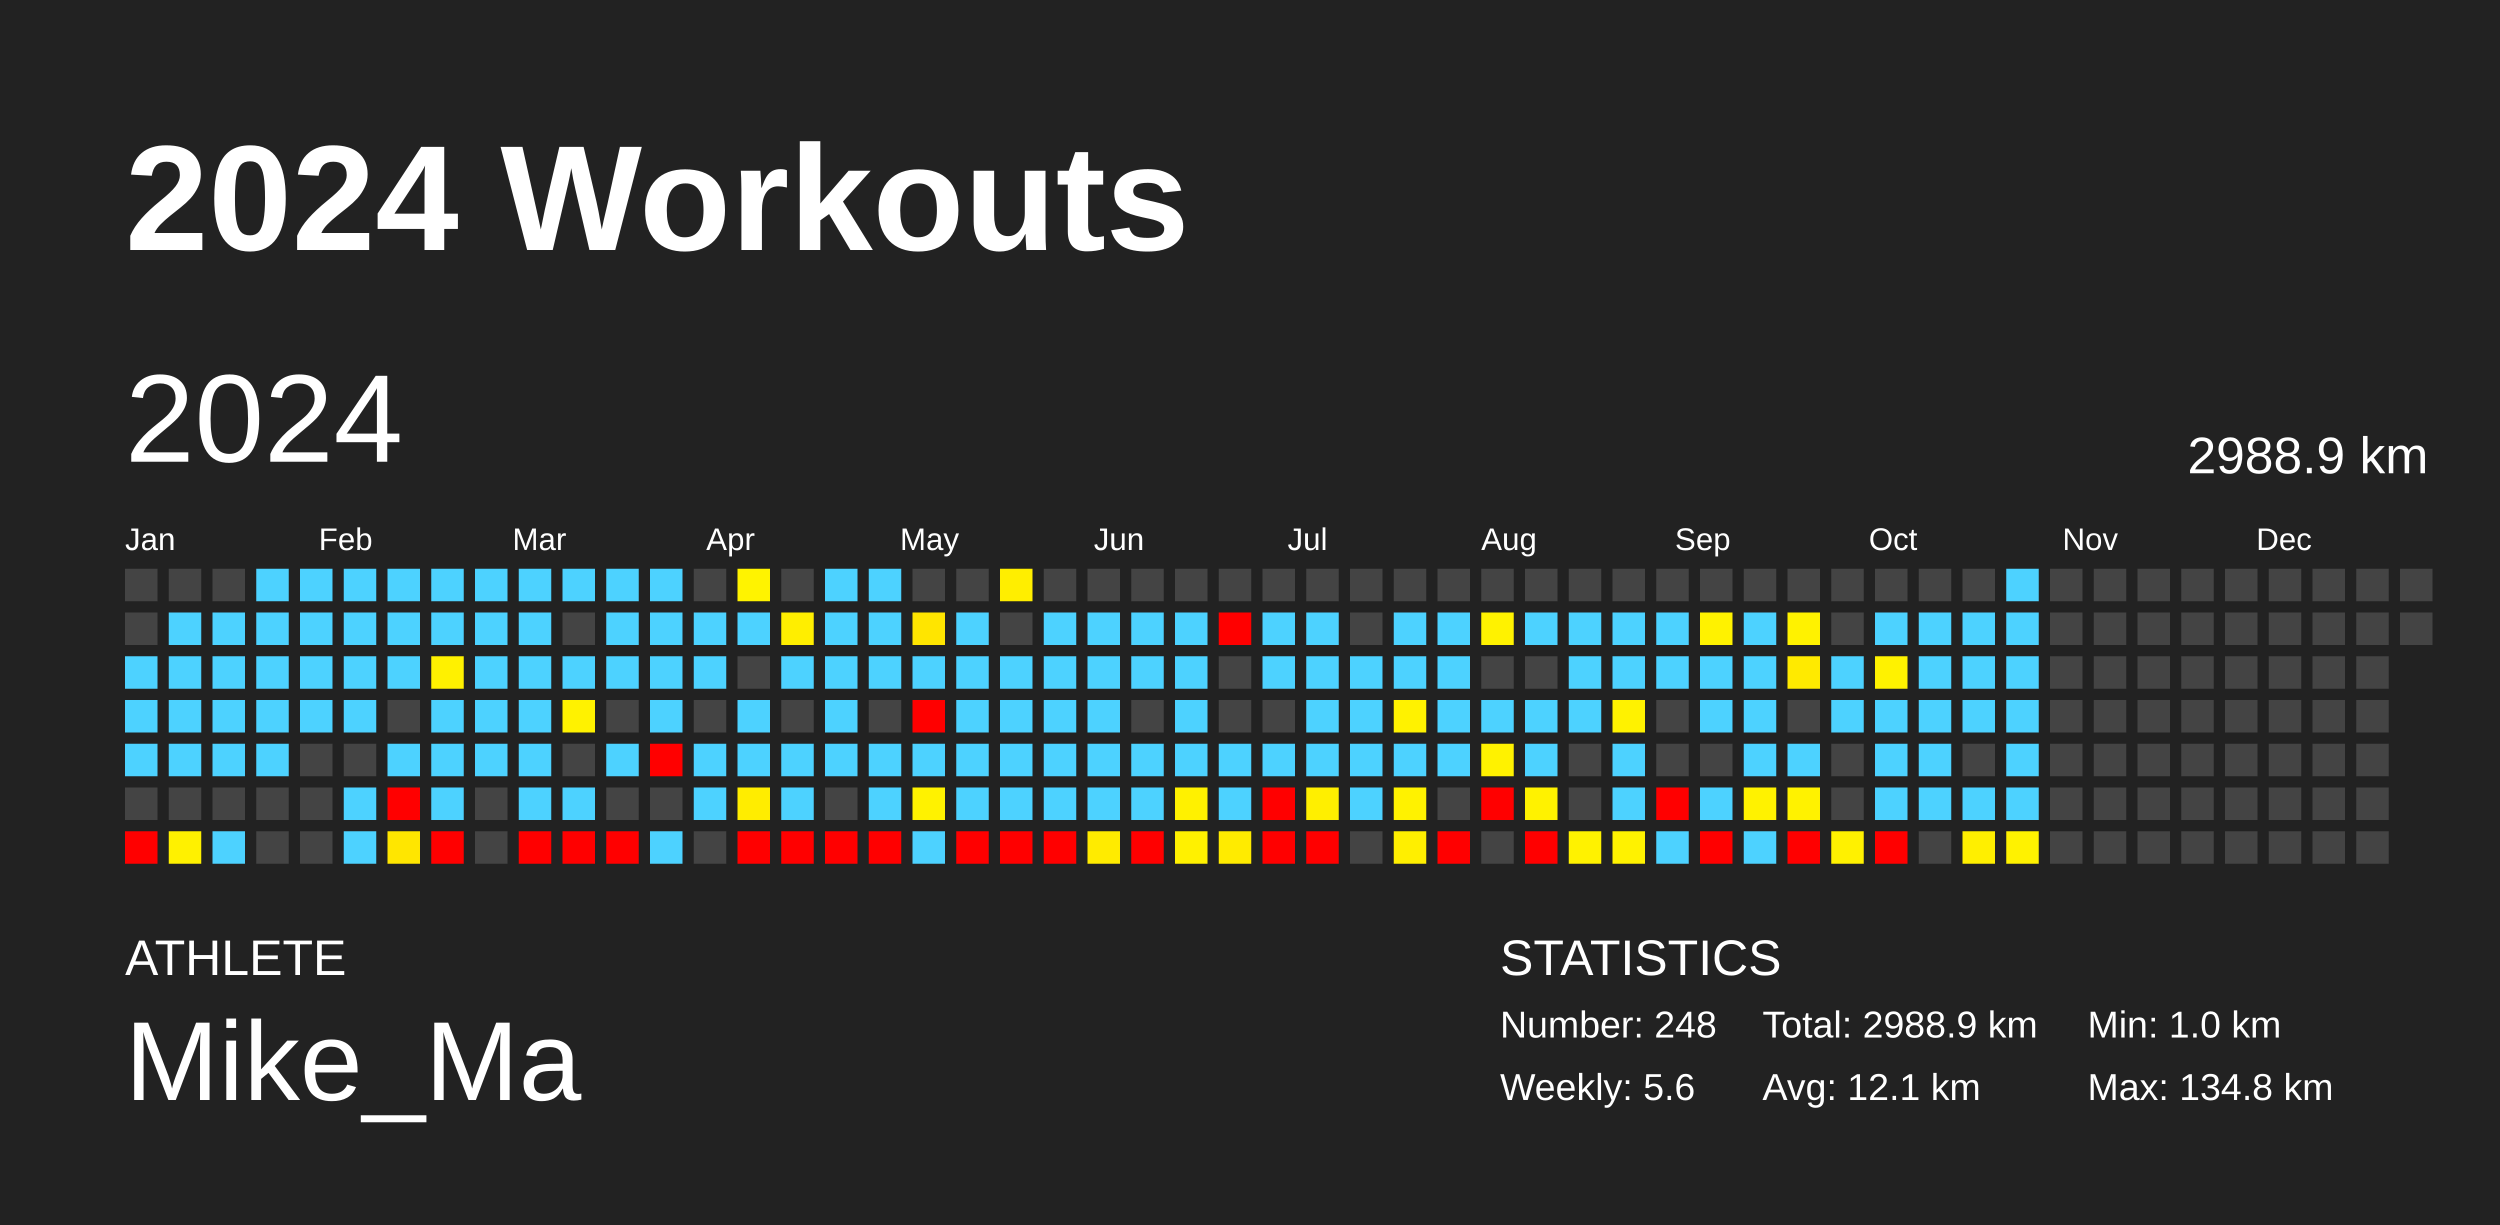
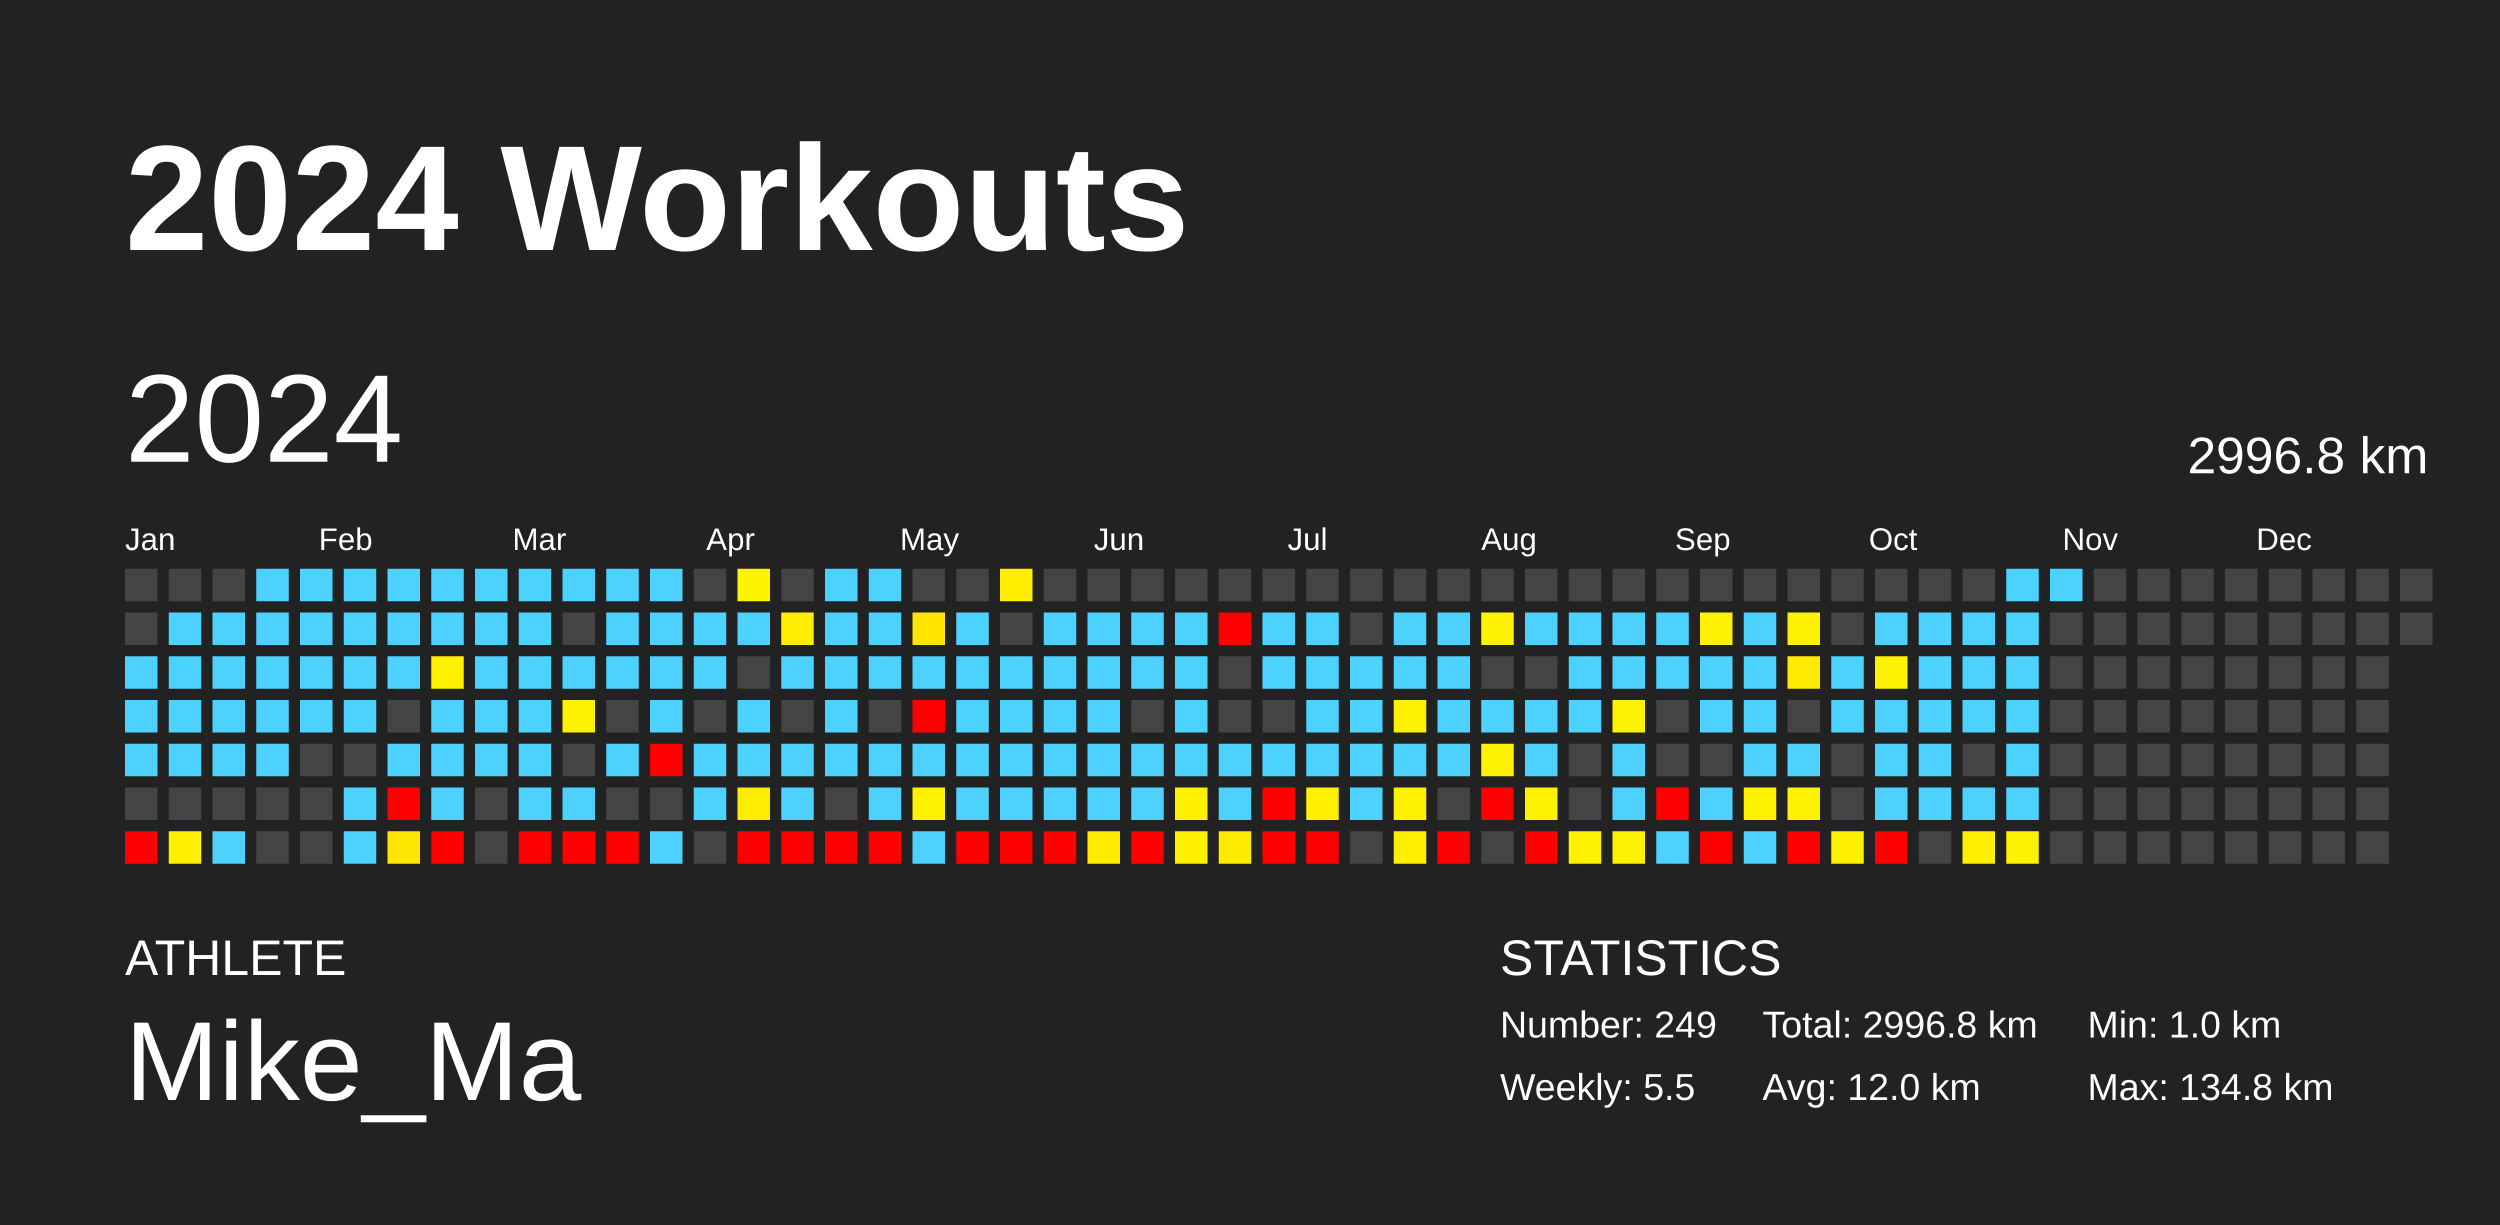
<svg xmlns="http://www.w3.org/2000/svg" baseProfile="full" height="98mm" version="1.1" viewBox="0,0,200,98" width="200mm">
  <defs />
  <rect fill="#222222" height="98" width="200" x="0" y="0" />
  <text fill="#FFFFFF" style="font-size:12px; font-family:Arial; font-weight:bold;" x="10" y="20">2024 Workouts</text>
  <text fill="#FFFFFF" style="font-size:4px; font-family:Arial" x="10" y="78">ATHLETE</text>
  <text fill="#FFFFFF" style="font-size:9px; font-family:Arial" x="10" y="88">Mike_Ma</text>
  <text fill="#FFFFFF" style="font-size:4px; font-family:Arial" x="120" y="78">STATISTICS</text>
-   <text fill="#FFFFFF" style="font-size:3px; font-family:Arial" x="120" y="83">Number: 248</text>
-   <text fill="#FFFFFF" style="font-size:3px; font-family:Arial" x="120" y="88">Weekly: 5.6</text>
-   <text fill="#FFFFFF" style="font-size:3px; font-family:Arial" x="141" y="83">Total: 2988.9 km</text>
-   <text fill="#FFFFFF" style="font-size:3px; font-family:Arial" x="141" y="88">Avg: 12.1 km</text>
+   <text fill="#FFFFFF" style="font-size:3px; font-family:Arial" x="120" y="83">Number: 249</text>
+   <text fill="#FFFFFF" style="font-size:3px; font-family:Arial" x="120" y="88">Weekly: 5.5</text>
+   <text fill="#FFFFFF" style="font-size:3px; font-family:Arial" x="141" y="83">Total: 2996.8 km</text>
+   <text fill="#FFFFFF" style="font-size:3px; font-family:Arial" x="141" y="88">Avg: 12.0 km</text>
  <text fill="#FFFFFF" style="font-size:3px; font-family:Arial" x="167" y="83">Min: 1.0 km</text>
  <text fill="#FFFFFF" style="font-size:3px; font-family:Arial" x="167" y="88">Max: 134.8 km</text>
  <text dominant-baseline="hanging" fill="#FFFFFF" style="font-size:10.0px; font-family:Arial;" x="10" y="30">2024</text>
-   <text dominant-baseline="hanging" fill="#FFFFFF" style="font-size:4.125px; font-family:Arial;" x="175" y="35">2988.9 km</text>
+   <text dominant-baseline="hanging" fill="#FFFFFF" style="font-size:4.125px; font-family:Arial;" x="175" y="35">2996.8 km</text>
  <text fill="#FFFFFF" style="font-size:2.5px; font-family:Arial" x="10.0" y="44">Jan</text>
  <text fill="#FFFFFF" style="font-size:2.5px; font-family:Arial" x="25.5" y="44">Feb</text>
  <text fill="#FFFFFF" style="font-size:2.5px; font-family:Arial" x="41.0" y="44">Mar</text>
  <text fill="#FFFFFF" style="font-size:2.5px; font-family:Arial" x="56.5" y="44">Apr</text>
  <text fill="#FFFFFF" style="font-size:2.5px; font-family:Arial" x="72.0" y="44">May</text>
  <text fill="#FFFFFF" style="font-size:2.5px; font-family:Arial" x="87.5" y="44">Jun</text>
  <text fill="#FFFFFF" style="font-size:2.5px; font-family:Arial" x="103.0" y="44">Jul</text>
  <text fill="#FFFFFF" style="font-size:2.5px; font-family:Arial" x="118.5" y="44">Aug</text>
  <text fill="#FFFFFF" style="font-size:2.5px; font-family:Arial" x="134.0" y="44">Sep</text>
  <text fill="#FFFFFF" style="font-size:2.5px; font-family:Arial" x="149.5" y="44">Oct</text>
  <text fill="#FFFFFF" style="font-size:2.5px; font-family:Arial" x="165.0" y="44">Nov</text>
  <text fill="#FFFFFF" style="font-size:2.5px; font-family:Arial" x="180.5" y="44">Dec</text>
  <rect fill="#444444" height="2.6" width="2.6" x="10.0" y="45.5" />
  <rect fill="#444444" height="2.6" width="2.6" x="10.0" y="49.0" />
  <rect fill="#4dd2ff" height="2.6" width="2.6" x="10.0" y="52.5" />
  <rect fill="#4dd2ff" height="2.6" width="2.6" x="10.0" y="56.0" />
  <rect fill="#4dd2ff" height="2.6" width="2.6" x="10.0" y="59.5" />
  <rect fill="#444444" height="2.6" width="2.6" x="10.0" y="63.0" />
  <rect fill="red" height="2.6" width="2.6" x="10.0" y="66.5" />
  <rect fill="#444444" height="2.6" width="2.6" x="13.5" y="45.5" />
  <rect fill="#4dd2ff" height="2.6" width="2.6" x="13.5" y="49.0" />
  <rect fill="#4dd2ff" height="2.6" width="2.6" x="13.5" y="52.5" />
  <rect fill="#4dd2ff" height="2.6" width="2.6" x="13.5" y="56.0" />
  <rect fill="#4dd2ff" height="2.6" width="2.6" x="13.5" y="59.5" />
  <rect fill="#444444" height="2.6" width="2.6" x="13.5" y="63.0" />
  <rect fill="#fff100" height="2.6" width="2.6" x="13.5" y="66.5" />
  <rect fill="#444444" height="2.6" width="2.6" x="17.0" y="45.5" />
  <rect fill="#4dd2ff" height="2.6" width="2.6" x="17.0" y="49.0" />
  <rect fill="#4dd2ff" height="2.6" width="2.6" x="17.0" y="52.5" />
  <rect fill="#4dd2ff" height="2.6" width="2.6" x="17.0" y="56.0" />
  <rect fill="#4dd2ff" height="2.6" width="2.6" x="17.0" y="59.5" />
  <rect fill="#444444" height="2.6" width="2.6" x="17.0" y="63.0" />
  <rect fill="#4dd2ff" height="2.6" width="2.6" x="17.0" y="66.5" />
  <rect fill="#4dd2ff" height="2.6" width="2.6" x="20.5" y="45.5" />
  <rect fill="#4dd2ff" height="2.6" width="2.6" x="20.5" y="49.0" />
  <rect fill="#4dd2ff" height="2.6" width="2.6" x="20.5" y="52.5" />
  <rect fill="#4dd2ff" height="2.6" width="2.6" x="20.5" y="56.0" />
  <rect fill="#4dd2ff" height="2.6" width="2.6" x="20.5" y="59.5" />
  <rect fill="#444444" height="2.6" width="2.6" x="20.5" y="63.0" />
  <rect fill="#444444" height="2.6" width="2.6" x="20.5" y="66.5" />
  <rect fill="#4dd2ff" height="2.6" width="2.6" x="24.0" y="45.5" />
  <rect fill="#4dd2ff" height="2.6" width="2.6" x="24.0" y="49.0" />
  <rect fill="#4dd2ff" height="2.6" width="2.6" x="24.0" y="52.5" />
  <rect fill="#4dd2ff" height="2.6" width="2.6" x="24.0" y="56.0" />
  <rect fill="#444444" height="2.6" width="2.6" x="24.0" y="59.5" />
  <rect fill="#444444" height="2.6" width="2.6" x="24.0" y="63.0" />
  <rect fill="#444444" height="2.6" width="2.6" x="24.0" y="66.5" />
  <rect fill="#4dd2ff" height="2.6" width="2.6" x="27.5" y="45.5" />
  <rect fill="#4dd2ff" height="2.6" width="2.6" x="27.5" y="49.0" />
  <rect fill="#4dd2ff" height="2.6" width="2.6" x="27.5" y="52.5" />
  <rect fill="#4dd2ff" height="2.6" width="2.6" x="27.5" y="56.0" />
  <rect fill="#444444" height="2.6" width="2.6" x="27.5" y="59.5" />
  <rect fill="#4dd2ff" height="2.6" width="2.6" x="27.5" y="63.0" />
  <rect fill="#4dd2ff" height="2.6" width="2.6" x="27.5" y="66.5" />
  <rect fill="#4dd2ff" height="2.6" width="2.6" x="31.0" y="45.5" />
  <rect fill="#4dd2ff" height="2.6" width="2.6" x="31.0" y="49.0" />
  <rect fill="#4dd2ff" height="2.6" width="2.6" x="31.0" y="52.5" />
  <rect fill="#444444" height="2.6" width="2.6" x="31.0" y="56.0" />
  <rect fill="#4dd2ff" height="2.6" width="2.6" x="31.0" y="59.5" />
  <rect fill="red" height="2.6" width="2.6" x="31.0" y="63.0" />
  <rect fill="#ffe600" height="2.6" width="2.6" x="31.0" y="66.5" />
  <rect fill="#4dd2ff" height="2.6" width="2.6" x="34.5" y="45.5" />
  <rect fill="#4dd2ff" height="2.6" width="2.6" x="34.5" y="49.0" />
  <rect fill="#fff100" height="2.6" width="2.6" x="34.5" y="52.5" />
  <rect fill="#4dd2ff" height="2.6" width="2.6" x="34.5" y="56.0" />
  <rect fill="#4dd2ff" height="2.6" width="2.6" x="34.5" y="59.5" />
  <rect fill="#4dd2ff" height="2.6" width="2.6" x="34.5" y="63.0" />
  <rect fill="red" height="2.6" width="2.6" x="34.5" y="66.5" />
  <rect fill="#4dd2ff" height="2.6" width="2.6" x="38.0" y="45.5" />
  <rect fill="#4dd2ff" height="2.6" width="2.6" x="38.0" y="49.0" />
  <rect fill="#4dd2ff" height="2.6" width="2.6" x="38.0" y="52.5" />
  <rect fill="#4dd2ff" height="2.6" width="2.6" x="38.0" y="56.0" />
  <rect fill="#4dd2ff" height="2.6" width="2.6" x="38.0" y="59.5" />
  <rect fill="#444444" height="2.6" width="2.6" x="38.0" y="63.0" />
  <rect fill="#444444" height="2.6" width="2.6" x="38.0" y="66.5" />
  <rect fill="#4dd2ff" height="2.6" width="2.6" x="41.5" y="45.5" />
  <rect fill="#4dd2ff" height="2.6" width="2.6" x="41.5" y="49.0" />
  <rect fill="#4dd2ff" height="2.6" width="2.6" x="41.5" y="52.5" />
  <rect fill="#4dd2ff" height="2.6" width="2.6" x="41.5" y="56.0" />
  <rect fill="#4dd2ff" height="2.6" width="2.6" x="41.5" y="59.5" />
  <rect fill="#4dd2ff" height="2.6" width="2.6" x="41.5" y="63.0" />
  <rect fill="red" height="2.6" width="2.6" x="41.5" y="66.5" />
  <rect fill="#4dd2ff" height="2.6" width="2.6" x="45.0" y="45.5" />
  <rect fill="#444444" height="2.6" width="2.6" x="45.0" y="49.0" />
  <rect fill="#4dd2ff" height="2.6" width="2.6" x="45.0" y="52.5" />
  <rect fill="#fff200" height="2.6" width="2.6" x="45.0" y="56.0" />
  <rect fill="#444444" height="2.6" width="2.6" x="45.0" y="59.5" />
  <rect fill="#4dd2ff" height="2.6" width="2.6" x="45.0" y="63.0" />
  <rect fill="red" height="2.6" width="2.6" x="45.0" y="66.5" />
  <rect fill="#4dd2ff" height="2.6" width="2.6" x="48.5" y="45.5" />
  <rect fill="#4dd2ff" height="2.6" width="2.6" x="48.5" y="49.0" />
  <rect fill="#4dd2ff" height="2.6" width="2.6" x="48.5" y="52.5" />
  <rect fill="#444444" height="2.6" width="2.6" x="48.5" y="56.0" />
  <rect fill="#4dd2ff" height="2.6" width="2.6" x="48.5" y="59.5" />
  <rect fill="#444444" height="2.6" width="2.6" x="48.5" y="63.0" />
  <rect fill="red" height="2.6" width="2.6" x="48.5" y="66.5" />
  <rect fill="#4dd2ff" height="2.6" width="2.6" x="52.0" y="45.5" />
  <rect fill="#4dd2ff" height="2.6" width="2.6" x="52.0" y="49.0" />
  <rect fill="#4dd2ff" height="2.6" width="2.6" x="52.0" y="52.5" />
  <rect fill="#4dd2ff" height="2.6" width="2.6" x="52.0" y="56.0" />
  <rect fill="red" height="2.6" width="2.6" x="52.0" y="59.5" />
  <rect fill="#444444" height="2.6" width="2.6" x="52.0" y="63.0" />
  <rect fill="#4dd2ff" height="2.6" width="2.6" x="52.0" y="66.5" />
  <rect fill="#444444" height="2.6" width="2.6" x="55.5" y="45.5" />
  <rect fill="#4dd2ff" height="2.6" width="2.6" x="55.5" y="49.0" />
  <rect fill="#4dd2ff" height="2.6" width="2.6" x="55.5" y="52.5" />
  <rect fill="#444444" height="2.6" width="2.6" x="55.5" y="56.0" />
  <rect fill="#4dd2ff" height="2.6" width="2.6" x="55.5" y="59.5" />
  <rect fill="#4dd2ff" height="2.6" width="2.6" x="55.5" y="63.0" />
  <rect fill="#444444" height="2.6" width="2.6" x="55.5" y="66.5" />
  <rect fill="#fff300" height="2.6" width="2.6" x="59.0" y="45.5" />
  <rect fill="#4dd2ff" height="2.6" width="2.6" x="59.0" y="49.0" />
  <rect fill="#444444" height="2.6" width="2.6" x="59.0" y="52.5" />
  <rect fill="#4dd2ff" height="2.6" width="2.6" x="59.0" y="56.0" />
  <rect fill="#4dd2ff" height="2.6" width="2.6" x="59.0" y="59.5" />
  <rect fill="#ffed00" height="2.6" width="2.6" x="59.0" y="63.0" />
  <rect fill="red" height="2.6" width="2.6" x="59.0" y="66.5" />
  <rect fill="#444444" height="2.6" width="2.6" x="62.5" y="45.5" />
  <rect fill="#ffee00" height="2.6" width="2.6" x="62.5" y="49.0" />
  <rect fill="#4dd2ff" height="2.6" width="2.6" x="62.5" y="52.5" />
  <rect fill="#444444" height="2.6" width="2.6" x="62.5" y="56.0" />
  <rect fill="#4dd2ff" height="2.6" width="2.6" x="62.5" y="59.5" />
  <rect fill="#4dd2ff" height="2.6" width="2.6" x="62.5" y="63.0" />
  <rect fill="red" height="2.6" width="2.6" x="62.5" y="66.5" />
  <rect fill="#4dd2ff" height="2.6" width="2.6" x="66.0" y="45.5" />
  <rect fill="#4dd2ff" height="2.6" width="2.6" x="66.0" y="49.0" />
  <rect fill="#4dd2ff" height="2.6" width="2.6" x="66.0" y="52.5" />
  <rect fill="#4dd2ff" height="2.6" width="2.6" x="66.0" y="56.0" />
  <rect fill="#4dd2ff" height="2.6" width="2.6" x="66.0" y="59.5" />
  <rect fill="#444444" height="2.6" width="2.6" x="66.0" y="63.0" />
  <rect fill="red" height="2.6" width="2.6" x="66.0" y="66.5" />
  <rect fill="#4dd2ff" height="2.6" width="2.6" x="69.5" y="45.5" />
  <rect fill="#4dd2ff" height="2.6" width="2.6" x="69.5" y="49.0" />
  <rect fill="#4dd2ff" height="2.6" width="2.6" x="69.5" y="52.5" />
  <rect fill="#444444" height="2.6" width="2.6" x="69.5" y="56.0" />
  <rect fill="#4dd2ff" height="2.6" width="2.6" x="69.5" y="59.5" />
  <rect fill="#4dd2ff" height="2.6" width="2.6" x="69.5" y="63.0" />
  <rect fill="red" height="2.6" width="2.6" x="69.5" y="66.5" />
  <rect fill="#444444" height="2.6" width="2.6" x="73.0" y="45.5" />
  <rect fill="#ffe500" height="2.6" width="2.6" x="73.0" y="49.0" />
  <rect fill="#4dd2ff" height="2.6" width="2.6" x="73.0" y="52.5" />
  <rect fill="red" height="2.6" width="2.6" x="73.0" y="56.0" />
  <rect fill="#4dd2ff" height="2.6" width="2.6" x="73.0" y="59.5" />
  <rect fill="#fff200" height="2.6" width="2.6" x="73.0" y="63.0" />
  <rect fill="#4dd2ff" height="2.6" width="2.6" x="73.0" y="66.5" />
  <rect fill="#444444" height="2.6" width="2.6" x="76.5" y="45.5" />
  <rect fill="#4dd2ff" height="2.6" width="2.6" x="76.5" y="49.0" />
  <rect fill="#4dd2ff" height="2.6" width="2.6" x="76.5" y="52.5" />
  <rect fill="#4dd2ff" height="2.6" width="2.6" x="76.5" y="56.0" />
  <rect fill="#4dd2ff" height="2.6" width="2.6" x="76.5" y="59.5" />
  <rect fill="#4dd2ff" height="2.6" width="2.6" x="76.5" y="63.0" />
  <rect fill="red" height="2.6" width="2.6" x="76.5" y="66.5" />
  <rect fill="#ffee00" height="2.6" width="2.6" x="80.0" y="45.5" />
  <rect fill="#444444" height="2.6" width="2.6" x="80.0" y="49.0" />
  <rect fill="#4dd2ff" height="2.6" width="2.6" x="80.0" y="52.5" />
  <rect fill="#4dd2ff" height="2.6" width="2.6" x="80.0" y="56.0" />
  <rect fill="#4dd2ff" height="2.6" width="2.6" x="80.0" y="59.5" />
  <rect fill="#4dd2ff" height="2.6" width="2.6" x="80.0" y="63.0" />
  <rect fill="red" height="2.6" width="2.6" x="80.0" y="66.5" />
  <rect fill="#444444" height="2.6" width="2.6" x="83.5" y="45.5" />
  <rect fill="#4dd2ff" height="2.6" width="2.6" x="83.5" y="49.0" />
  <rect fill="#4dd2ff" height="2.6" width="2.6" x="83.5" y="52.5" />
  <rect fill="#4dd2ff" height="2.6" width="2.6" x="83.5" y="56.0" />
  <rect fill="#4dd2ff" height="2.6" width="2.6" x="83.5" y="59.5" />
  <rect fill="#4dd2ff" height="2.6" width="2.6" x="83.5" y="63.0" />
  <rect fill="red" height="2.6" width="2.6" x="83.5" y="66.5" />
  <rect fill="#444444" height="2.6" width="2.6" x="87.0" y="45.5" />
  <rect fill="#4dd2ff" height="2.6" width="2.6" x="87.0" y="49.0" />
  <rect fill="#4dd2ff" height="2.6" width="2.6" x="87.0" y="52.5" />
  <rect fill="#4dd2ff" height="2.6" width="2.6" x="87.0" y="56.0" />
  <rect fill="#4dd2ff" height="2.6" width="2.6" x="87.0" y="59.5" />
  <rect fill="#4dd2ff" height="2.6" width="2.6" x="87.0" y="63.0" />
  <rect fill="#ffeb00" height="2.6" width="2.6" x="87.0" y="66.5" />
  <rect fill="#444444" height="2.6" width="2.6" x="90.5" y="45.5" />
  <rect fill="#4dd2ff" height="2.6" width="2.6" x="90.5" y="49.0" />
  <rect fill="#4dd2ff" height="2.6" width="2.6" x="90.5" y="52.5" />
  <rect fill="#444444" height="2.6" width="2.6" x="90.5" y="56.0" />
  <rect fill="#4dd2ff" height="2.6" width="2.6" x="90.5" y="59.5" />
  <rect fill="#4dd2ff" height="2.6" width="2.6" x="90.5" y="63.0" />
  <rect fill="red" height="2.6" width="2.6" x="90.5" y="66.5" />
  <rect fill="#444444" height="2.6" width="2.6" x="94.0" y="45.5" />
  <rect fill="#4dd2ff" height="2.6" width="2.6" x="94.0" y="49.0" />
  <rect fill="#4dd2ff" height="2.6" width="2.6" x="94.0" y="52.5" />
  <rect fill="#4dd2ff" height="2.6" width="2.6" x="94.0" y="56.0" />
  <rect fill="#4dd2ff" height="2.6" width="2.6" x="94.0" y="59.5" />
  <rect fill="#fff100" height="2.6" width="2.6" x="94.0" y="63.0" />
  <rect fill="#fff100" height="2.6" width="2.6" x="94.0" y="66.5" />
  <rect fill="#444444" height="2.6" width="2.6" x="97.5" y="45.5" />
  <rect fill="red" height="2.6" width="2.6" x="97.5" y="49.0" />
  <rect fill="#444444" height="2.6" width="2.6" x="97.5" y="52.5" />
  <rect fill="#444444" height="2.6" width="2.6" x="97.5" y="56.0" />
  <rect fill="#4dd2ff" height="2.6" width="2.6" x="97.5" y="59.5" />
  <rect fill="#4dd2ff" height="2.6" width="2.6" x="97.5" y="63.0" />
  <rect fill="#ffeb00" height="2.6" width="2.6" x="97.5" y="66.5" />
  <rect fill="#444444" height="2.6" width="2.6" x="101.0" y="45.5" />
  <rect fill="#4dd2ff" height="2.6" width="2.6" x="101.0" y="49.0" />
  <rect fill="#4dd2ff" height="2.6" width="2.6" x="101.0" y="52.5" />
  <rect fill="#444444" height="2.6" width="2.6" x="101.0" y="56.0" />
  <rect fill="#4dd2ff" height="2.6" width="2.6" x="101.0" y="59.5" />
  <rect fill="red" height="2.6" width="2.6" x="101.0" y="63.0" />
  <rect fill="red" height="2.6" width="2.6" x="101.0" y="66.5" />
  <rect fill="#444444" height="2.6" width="2.6" x="104.5" y="45.5" />
  <rect fill="#4dd2ff" height="2.6" width="2.6" x="104.5" y="49.0" />
  <rect fill="#4dd2ff" height="2.6" width="2.6" x="104.5" y="52.5" />
  <rect fill="#4dd2ff" height="2.6" width="2.6" x="104.5" y="56.0" />
  <rect fill="#4dd2ff" height="2.6" width="2.6" x="104.5" y="59.5" />
  <rect fill="#ffef00" height="2.6" width="2.6" x="104.5" y="63.0" />
  <rect fill="red" height="2.6" width="2.6" x="104.5" y="66.5" />
  <rect fill="#444444" height="2.6" width="2.6" x="108.0" y="45.5" />
  <rect fill="#444444" height="2.6" width="2.6" x="108.0" y="49.0" />
  <rect fill="#4dd2ff" height="2.6" width="2.6" x="108.0" y="52.5" />
  <rect fill="#4dd2ff" height="2.6" width="2.6" x="108.0" y="56.0" />
  <rect fill="#4dd2ff" height="2.6" width="2.6" x="108.0" y="59.5" />
  <rect fill="#4dd2ff" height="2.6" width="2.6" x="108.0" y="63.0" />
  <rect fill="#444444" height="2.6" width="2.6" x="108.0" y="66.5" />
  <rect fill="#444444" height="2.6" width="2.6" x="111.5" y="45.5" />
  <rect fill="#4dd2ff" height="2.6" width="2.6" x="111.5" y="49.0" />
  <rect fill="#4dd2ff" height="2.6" width="2.6" x="111.5" y="52.5" />
  <rect fill="#fff200" height="2.6" width="2.6" x="111.5" y="56.0" />
  <rect fill="#4dd2ff" height="2.6" width="2.6" x="111.5" y="59.5" />
  <rect fill="#fff200" height="2.6" width="2.6" x="111.5" y="63.0" />
  <rect fill="#ffef00" height="2.6" width="2.6" x="111.5" y="66.5" />
  <rect fill="#444444" height="2.6" width="2.6" x="115.0" y="45.5" />
  <rect fill="#4dd2ff" height="2.6" width="2.6" x="115.0" y="49.0" />
  <rect fill="#4dd2ff" height="2.6" width="2.6" x="115.0" y="52.5" />
  <rect fill="#4dd2ff" height="2.6" width="2.6" x="115.0" y="56.0" />
  <rect fill="#4dd2ff" height="2.6" width="2.6" x="115.0" y="59.5" />
  <rect fill="#444444" height="2.6" width="2.6" x="115.0" y="63.0" />
  <rect fill="red" height="2.6" width="2.6" x="115.0" y="66.5" />
  <rect fill="#444444" height="2.6" width="2.6" x="118.5" y="45.5" />
  <rect fill="#fff200" height="2.6" width="2.6" x="118.5" y="49.0" />
  <rect fill="#444444" height="2.6" width="2.6" x="118.5" y="52.5" />
  <rect fill="#4dd2ff" height="2.6" width="2.6" x="118.5" y="56.0" />
  <rect fill="#fff200" height="2.6" width="2.6" x="118.5" y="59.5" />
  <rect fill="red" height="2.6" width="2.6" x="118.5" y="63.0" />
  <rect fill="#444444" height="2.6" width="2.6" x="118.5" y="66.5" />
  <rect fill="#444444" height="2.6" width="2.6" x="122.0" y="45.5" />
  <rect fill="#4dd2ff" height="2.6" width="2.6" x="122.0" y="49.0" />
  <rect fill="#444444" height="2.6" width="2.6" x="122.0" y="52.5" />
  <rect fill="#4dd2ff" height="2.6" width="2.6" x="122.0" y="56.0" />
  <rect fill="#4dd2ff" height="2.6" width="2.6" x="122.0" y="59.5" />
  <rect fill="#fff200" height="2.6" width="2.6" x="122.0" y="63.0" />
  <rect fill="red" height="2.6" width="2.6" x="122.0" y="66.5" />
  <rect fill="#444444" height="2.6" width="2.6" x="125.5" y="45.5" />
  <rect fill="#4dd2ff" height="2.6" width="2.6" x="125.5" y="49.0" />
  <rect fill="#4dd2ff" height="2.6" width="2.6" x="125.5" y="52.5" />
  <rect fill="#4dd2ff" height="2.6" width="2.6" x="125.5" y="56.0" />
  <rect fill="#444444" height="2.6" width="2.6" x="125.5" y="59.5" />
  <rect fill="#444444" height="2.6" width="2.6" x="125.5" y="63.0" />
  <rect fill="#fff200" height="2.6" width="2.6" x="125.5" y="66.5" />
  <rect fill="#444444" height="2.6" width="2.6" x="129.0" y="45.5" />
  <rect fill="#4dd2ff" height="2.6" width="2.6" x="129.0" y="49.0" />
  <rect fill="#4dd2ff" height="2.6" width="2.6" x="129.0" y="52.5" />
  <rect fill="#fff200" height="2.6" width="2.6" x="129.0" y="56.0" />
  <rect fill="#4dd2ff" height="2.6" width="2.6" x="129.0" y="59.5" />
  <rect fill="#4dd2ff" height="2.6" width="2.6" x="129.0" y="63.0" />
  <rect fill="#fff200" height="2.6" width="2.6" x="129.0" y="66.5" />
  <rect fill="#444444" height="2.6" width="2.6" x="132.5" y="45.5" />
  <rect fill="#4dd2ff" height="2.6" width="2.6" x="132.5" y="49.0" />
  <rect fill="#4dd2ff" height="2.6" width="2.6" x="132.5" y="52.5" />
  <rect fill="#444444" height="2.6" width="2.6" x="132.5" y="56.0" />
  <rect fill="#444444" height="2.6" width="2.6" x="132.5" y="59.5" />
  <rect fill="red" height="2.6" width="2.6" x="132.5" y="63.0" />
  <rect fill="#4dd2ff" height="2.6" width="2.6" x="132.5" y="66.5" />
  <rect fill="#444444" height="2.6" width="2.6" x="136.0" y="45.5" />
  <rect fill="#fff200" height="2.6" width="2.6" x="136.0" y="49.0" />
  <rect fill="#4dd2ff" height="2.6" width="2.6" x="136.0" y="52.5" />
  <rect fill="#4dd2ff" height="2.6" width="2.6" x="136.0" y="56.0" />
  <rect fill="#444444" height="2.6" width="2.6" x="136.0" y="59.5" />
  <rect fill="#4dd2ff" height="2.6" width="2.6" x="136.0" y="63.0" />
  <rect fill="red" height="2.6" width="2.6" x="136.0" y="66.5" />
  <rect fill="#444444" height="2.6" width="2.6" x="139.5" y="45.5" />
  <rect fill="#4dd2ff" height="2.6" width="2.6" x="139.5" y="49.0" />
  <rect fill="#4dd2ff" height="2.6" width="2.6" x="139.5" y="52.5" />
  <rect fill="#4dd2ff" height="2.6" width="2.6" x="139.5" y="56.0" />
  <rect fill="#4dd2ff" height="2.6" width="2.6" x="139.5" y="59.5" />
  <rect fill="#fff200" height="2.6" width="2.6" x="139.5" y="63.0" />
  <rect fill="#4dd2ff" height="2.6" width="2.6" x="139.5" y="66.5" />
  <rect fill="#444444" height="2.6" width="2.6" x="143.0" y="45.5" />
  <rect fill="#fff200" height="2.6" width="2.6" x="143.0" y="49.0" />
  <rect fill="#ffea00" height="2.6" width="2.6" x="143.0" y="52.5" />
  <rect fill="#444444" height="2.6" width="2.6" x="143.0" y="56.0" />
  <rect fill="#4dd2ff" height="2.6" width="2.6" x="143.0" y="59.5" />
  <rect fill="#fff200" height="2.6" width="2.6" x="143.0" y="63.0" />
  <rect fill="red" height="2.6" width="2.6" x="143.0" y="66.5" />
  <rect fill="#444444" height="2.6" width="2.6" x="146.5" y="45.5" />
  <rect fill="#444444" height="2.6" width="2.6" x="146.5" y="49.0" />
  <rect fill="#4dd2ff" height="2.6" width="2.6" x="146.5" y="52.5" />
  <rect fill="#4dd2ff" height="2.6" width="2.6" x="146.5" y="56.0" />
  <rect fill="#444444" height="2.6" width="2.6" x="146.5" y="59.5" />
  <rect fill="#444444" height="2.6" width="2.6" x="146.5" y="63.0" />
  <rect fill="#fff100" height="2.6" width="2.6" x="146.5" y="66.5" />
  <rect fill="#444444" height="2.6" width="2.6" x="150.0" y="45.5" />
  <rect fill="#4dd2ff" height="2.6" width="2.6" x="150.0" y="49.0" />
  <rect fill="#fff200" height="2.6" width="2.6" x="150.0" y="52.5" />
  <rect fill="#4dd2ff" height="2.6" width="2.6" x="150.0" y="56.0" />
  <rect fill="#4dd2ff" height="2.6" width="2.6" x="150.0" y="59.5" />
  <rect fill="#4dd2ff" height="2.6" width="2.6" x="150.0" y="63.0" />
  <rect fill="red" height="2.6" width="2.6" x="150.0" y="66.5" />
  <rect fill="#444444" height="2.6" width="2.6" x="153.5" y="45.5" />
  <rect fill="#4dd2ff" height="2.6" width="2.6" x="153.5" y="49.0" />
  <rect fill="#4dd2ff" height="2.6" width="2.6" x="153.5" y="52.5" />
  <rect fill="#4dd2ff" height="2.6" width="2.6" x="153.5" y="56.0" />
  <rect fill="#4dd2ff" height="2.6" width="2.6" x="153.5" y="59.5" />
  <rect fill="#4dd2ff" height="2.6" width="2.6" x="153.5" y="63.0" />
  <rect fill="#444444" height="2.6" width="2.6" x="153.5" y="66.5" />
  <rect fill="#444444" height="2.6" width="2.6" x="157.0" y="45.5" />
  <rect fill="#4dd2ff" height="2.6" width="2.6" x="157.0" y="49.0" />
  <rect fill="#4dd2ff" height="2.6" width="2.6" x="157.0" y="52.5" />
  <rect fill="#4dd2ff" height="2.6" width="2.6" x="157.0" y="56.0" />
  <rect fill="#444444" height="2.6" width="2.6" x="157.0" y="59.5" />
  <rect fill="#4dd2ff" height="2.6" width="2.6" x="157.0" y="63.0" />
  <rect fill="#ffef00" height="2.6" width="2.6" x="157.0" y="66.5" />
  <rect fill="#4dd2ff" height="2.6" width="2.6" x="160.5" y="45.5" />
  <rect fill="#4dd2ff" height="2.6" width="2.6" x="160.5" y="49.0" />
  <rect fill="#4dd2ff" height="2.6" width="2.6" x="160.5" y="52.5" />
  <rect fill="#4dd2ff" height="2.6" width="2.6" x="160.5" y="56.0" />
  <rect fill="#4dd2ff" height="2.6" width="2.6" x="160.5" y="59.5" />
  <rect fill="#4dd2ff" height="2.6" width="2.6" x="160.5" y="63.0" />
  <rect fill="#fff200" height="2.6" width="2.6" x="160.5" y="66.5" />
-   <rect fill="#444444" height="2.6" width="2.6" x="164.0" y="45.5" />
+   <rect fill="#4dd2ff" height="2.6" width="2.6" x="164.0" y="45.5" />
  <rect fill="#444444" height="2.6" width="2.6" x="164.0" y="49.0" />
  <rect fill="#444444" height="2.6" width="2.6" x="164.0" y="52.5" />
  <rect fill="#444444" height="2.6" width="2.6" x="164.0" y="56.0" />
  <rect fill="#444444" height="2.6" width="2.6" x="164.0" y="59.5" />
  <rect fill="#444444" height="2.6" width="2.6" x="164.0" y="63.0" />
  <rect fill="#444444" height="2.6" width="2.6" x="164.0" y="66.5" />
  <rect fill="#444444" height="2.6" width="2.6" x="167.5" y="45.5" />
  <rect fill="#444444" height="2.6" width="2.6" x="167.5" y="49.0" />
  <rect fill="#444444" height="2.6" width="2.6" x="167.5" y="52.5" />
  <rect fill="#444444" height="2.6" width="2.6" x="167.5" y="56.0" />
  <rect fill="#444444" height="2.6" width="2.6" x="167.5" y="59.5" />
  <rect fill="#444444" height="2.6" width="2.6" x="167.5" y="63.0" />
  <rect fill="#444444" height="2.6" width="2.6" x="167.5" y="66.5" />
  <rect fill="#444444" height="2.6" width="2.6" x="171.0" y="45.5" />
  <rect fill="#444444" height="2.6" width="2.6" x="171.0" y="49.0" />
  <rect fill="#444444" height="2.6" width="2.6" x="171.0" y="52.5" />
  <rect fill="#444444" height="2.6" width="2.6" x="171.0" y="56.0" />
  <rect fill="#444444" height="2.6" width="2.6" x="171.0" y="59.5" />
  <rect fill="#444444" height="2.6" width="2.6" x="171.0" y="63.0" />
  <rect fill="#444444" height="2.6" width="2.6" x="171.0" y="66.5" />
  <rect fill="#444444" height="2.6" width="2.6" x="174.5" y="45.5" />
  <rect fill="#444444" height="2.6" width="2.6" x="174.5" y="49.0" />
  <rect fill="#444444" height="2.6" width="2.6" x="174.5" y="52.5" />
  <rect fill="#444444" height="2.6" width="2.6" x="174.5" y="56.0" />
  <rect fill="#444444" height="2.6" width="2.6" x="174.5" y="59.5" />
  <rect fill="#444444" height="2.6" width="2.6" x="174.5" y="63.0" />
  <rect fill="#444444" height="2.6" width="2.6" x="174.5" y="66.5" />
  <rect fill="#444444" height="2.6" width="2.6" x="178.0" y="45.5" />
  <rect fill="#444444" height="2.6" width="2.6" x="178.0" y="49.0" />
  <rect fill="#444444" height="2.6" width="2.6" x="178.0" y="52.5" />
  <rect fill="#444444" height="2.6" width="2.6" x="178.0" y="56.0" />
  <rect fill="#444444" height="2.6" width="2.6" x="178.0" y="59.5" />
  <rect fill="#444444" height="2.6" width="2.6" x="178.0" y="63.0" />
  <rect fill="#444444" height="2.6" width="2.6" x="178.0" y="66.5" />
  <rect fill="#444444" height="2.6" width="2.6" x="181.5" y="45.5" />
  <rect fill="#444444" height="2.6" width="2.6" x="181.5" y="49.0" />
  <rect fill="#444444" height="2.6" width="2.6" x="181.5" y="52.5" />
  <rect fill="#444444" height="2.6" width="2.6" x="181.5" y="56.0" />
  <rect fill="#444444" height="2.6" width="2.6" x="181.5" y="59.5" />
  <rect fill="#444444" height="2.6" width="2.6" x="181.5" y="63.0" />
  <rect fill="#444444" height="2.6" width="2.6" x="181.5" y="66.5" />
  <rect fill="#444444" height="2.6" width="2.6" x="185.0" y="45.5" />
  <rect fill="#444444" height="2.6" width="2.6" x="185.0" y="49.0" />
  <rect fill="#444444" height="2.6" width="2.6" x="185.0" y="52.5" />
  <rect fill="#444444" height="2.6" width="2.6" x="185.0" y="56.0" />
  <rect fill="#444444" height="2.6" width="2.6" x="185.0" y="59.5" />
  <rect fill="#444444" height="2.6" width="2.6" x="185.0" y="63.0" />
  <rect fill="#444444" height="2.6" width="2.6" x="185.0" y="66.5" />
  <rect fill="#444444" height="2.6" width="2.6" x="188.5" y="45.5" />
  <rect fill="#444444" height="2.6" width="2.6" x="188.5" y="49.0" />
  <rect fill="#444444" height="2.6" width="2.6" x="188.5" y="52.5" />
  <rect fill="#444444" height="2.6" width="2.6" x="188.5" y="56.0" />
  <rect fill="#444444" height="2.6" width="2.6" x="188.5" y="59.5" />
  <rect fill="#444444" height="2.6" width="2.6" x="188.5" y="63.0" />
  <rect fill="#444444" height="2.6" width="2.6" x="188.5" y="66.5" />
  <rect fill="#444444" height="2.6" width="2.6" x="192.0" y="45.5" />
  <rect fill="#444444" height="2.6" width="2.6" x="192.0" y="49.0" />
</svg>
